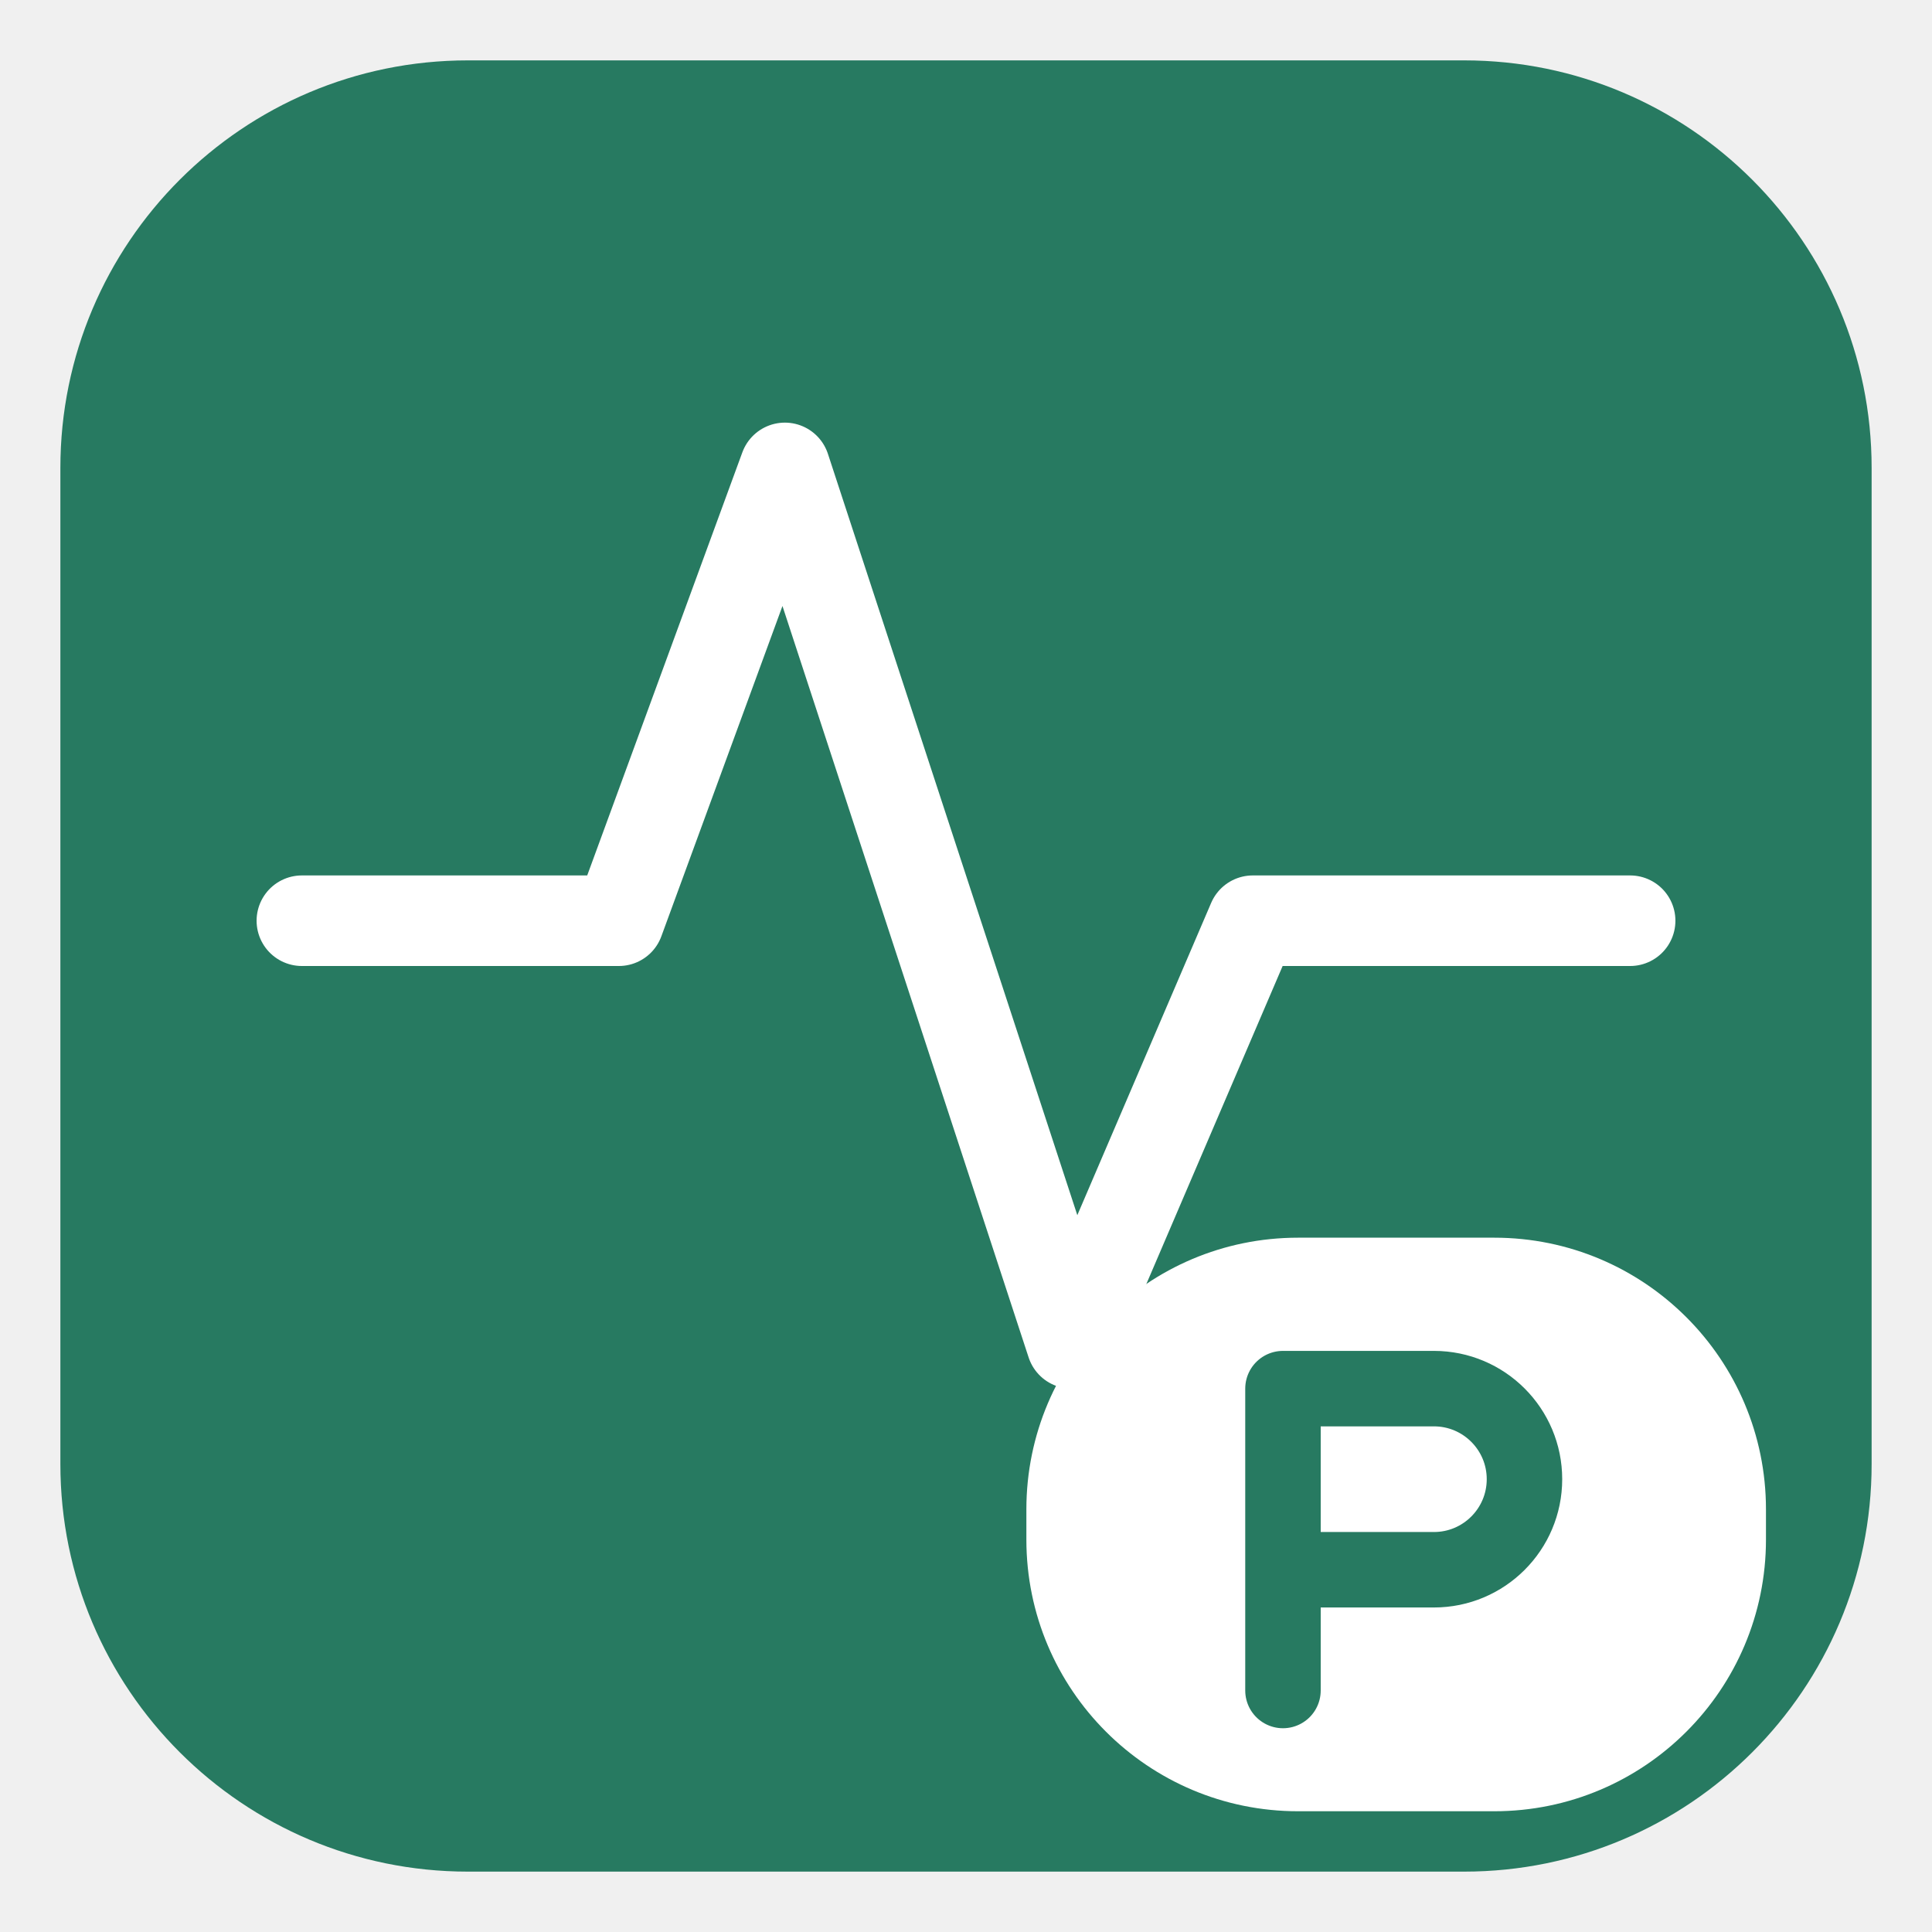
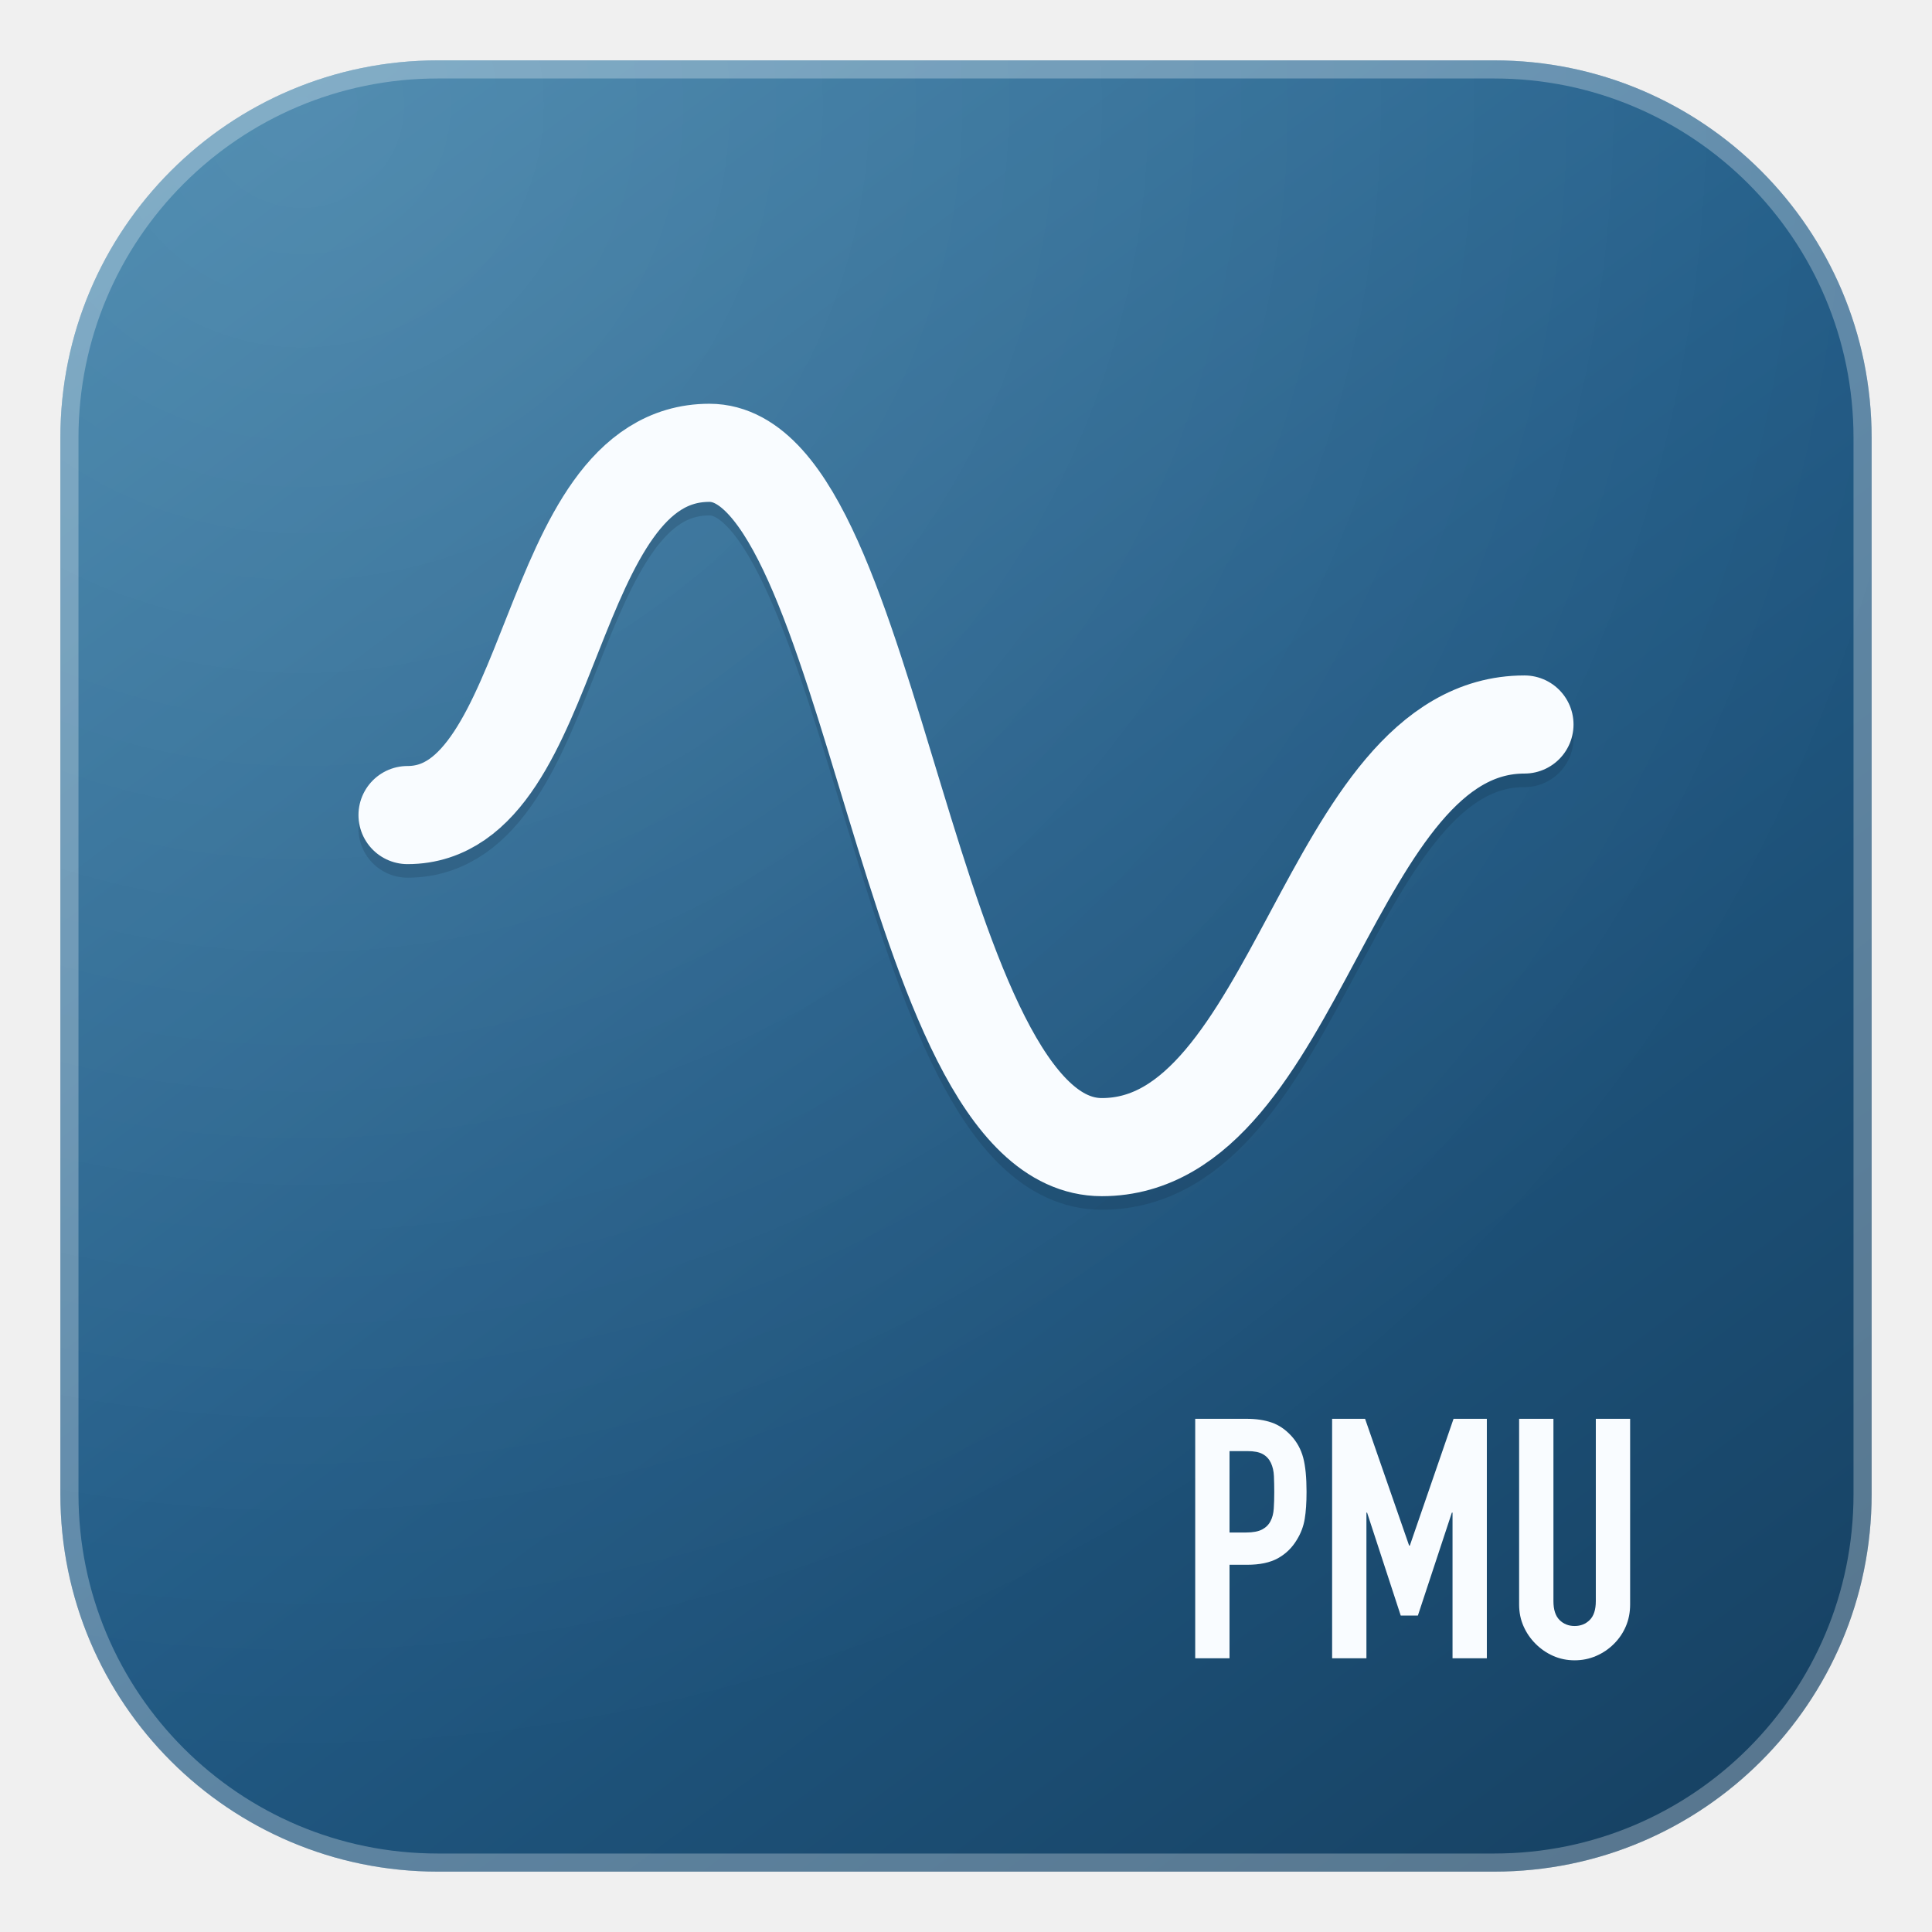
<svg xmlns="http://www.w3.org/2000/svg" width="1024" height="1024" viewBox="0 0 128 128">
-   <rect x="4" y="4" width="120" height="120" rx="27" fill="#277A61" />
-   <g fill="none" stroke="#fff" stroke-width="6" stroke-linecap="round" stroke-linejoin="round">
-     <path d="M20 61h21l11-30 19 58 12-28h25" />
+   <defs>
+     <linearGradient id="base" x1="14" y1="4" x2="104" y2="124" gradientUnits="userSpaceOnUse">
+       <stop offset="0" stop-color="#387DA6" />
+       <stop offset="0.5" stop-color="#225C87" />
+       <stop offset="1" stop-color="#174365" />
+     </linearGradient>
+     <radialGradient id="light" cx="20" cy="7" r="110" gradientUnits="userSpaceOnUse">
+       <stop stop-color="#fff" stop-opacity=".14" />
+       <stop offset="1" stop-color="#fff" stop-opacity="0" />
+     </radialGradient>
+     <clipPath id="tile">
+       <rect x="4" y="4" width="120" height="120" rx="25" />
+     </clipPath>
+     <mask id="mark-mask" x="20" y="20" width="88" height="66" maskUnits="userSpaceOnUse">
+       <g stroke-linecap="round" stroke-linejoin="round">
+         <path d="M27 54C37 54 36 30 47 30S60 76 73 76 88 48 101 48" fill="none" stroke="#fff" stroke-width="6.5" />
+       </g>
+     </mask>
+     <g id="mark">
+       <rect x="20" y="20" width="88" height="66" fill="currentColor" mask="url(#mark-mask)" />
+     </g>
+   </defs>
+   <rect x="4" y="4" width="120" height="120" rx="25" fill="url(#base)" />
+   <g clip-path="url(#tile)">
+     <rect x="4" y="4" width="120" height="120" fill="url(#light)" />
  </g>
-   <rect x="68" y="82" width="49" height="38" rx="18" fill="#fff" />
-   <g fill="none" stroke="#277A61" stroke-width="5" stroke-linecap="round" stroke-linejoin="round">
-     <path d="M85 112V92h10a6 6 0 0 1 0 12H85" />
+   <rect x="4.6" y="4.6" width="118.8" height="118.8" rx="24.4" fill="none" stroke="#FFFFFF" stroke-opacity=".28" stroke-width="1.2" />
+   <use href="#mark" color="#0B2439" transform="translate(0 0.9)" opacity="0.18" />
+   <use href="#mark" color="#F9FCFF" />
+   <g id="protocol-label" aria-label="PMU">
+     <path d="M79.186 109.866V94H82.596Q83.532 94 84.245 94.245Q84.958 94.49 85.537 95.114Q86.117 95.738 86.34 96.574Q86.562 97.409 86.562 98.836Q86.562 99.905 86.44 100.641Q86.317 101.376 85.916 102.022Q85.448 102.802 84.668 103.237Q83.888 103.671 82.618 103.671H81.459V109.866H79.186ZM81.459 96.139V101.532H82.551Q83.242 101.532 83.621 101.331Q84 101.131 84.178 100.774Q84.356 100.44 84.39 99.95Q84.423 99.46 84.423 98.858Q84.423 98.301 84.401 97.799Q84.379 97.298 84.2 96.919Q84.022 96.54 83.665 96.34Q83.309 96.139 82.64 96.139H81.459ZM88.256 109.866V94H90.44L93.359 102.401H93.404L96.301 94H98.507V109.866H96.234V100.217H96.189L93.938 107.036H92.802L90.574 100.217H90.529V109.866H88.256ZM108 94V106.301Q108 107.081 107.721 107.738Q107.443 108.396 106.93 108.908Q106.418 109.421 105.749 109.71Q105.08 110 104.323 110Q103.565 110 102.908 109.71Q102.25 109.421 101.738 108.908Q101.225 108.396 100.936 107.738Q100.646 107.081 100.646 106.301V94H102.919V106.078Q102.919 106.925 103.32 107.326Q103.721 107.727 104.323 107.727Q104.924 107.727 105.326 107.326Q105.727 106.925 105.727 106.078V94H108Z" fill="#F9FCFF" aria-label="PMU" />
  </g>
</svg>
